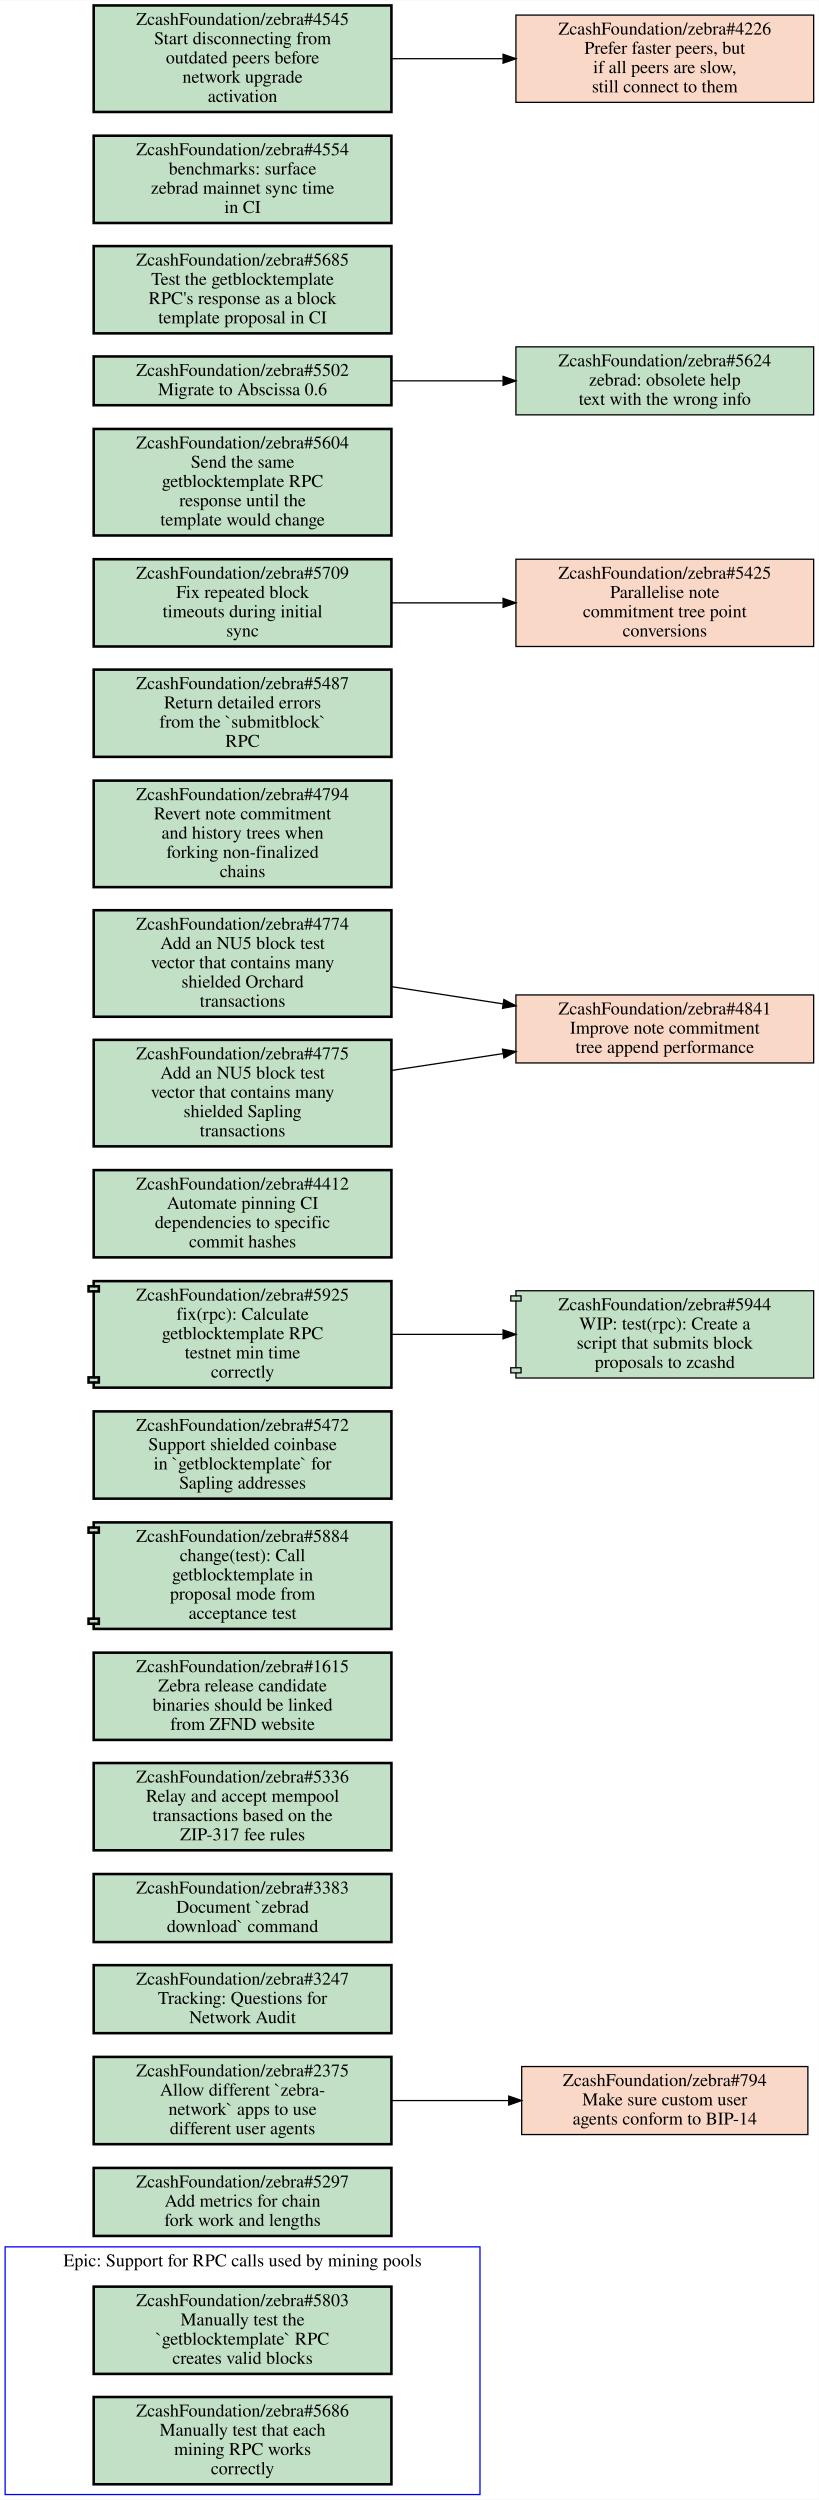
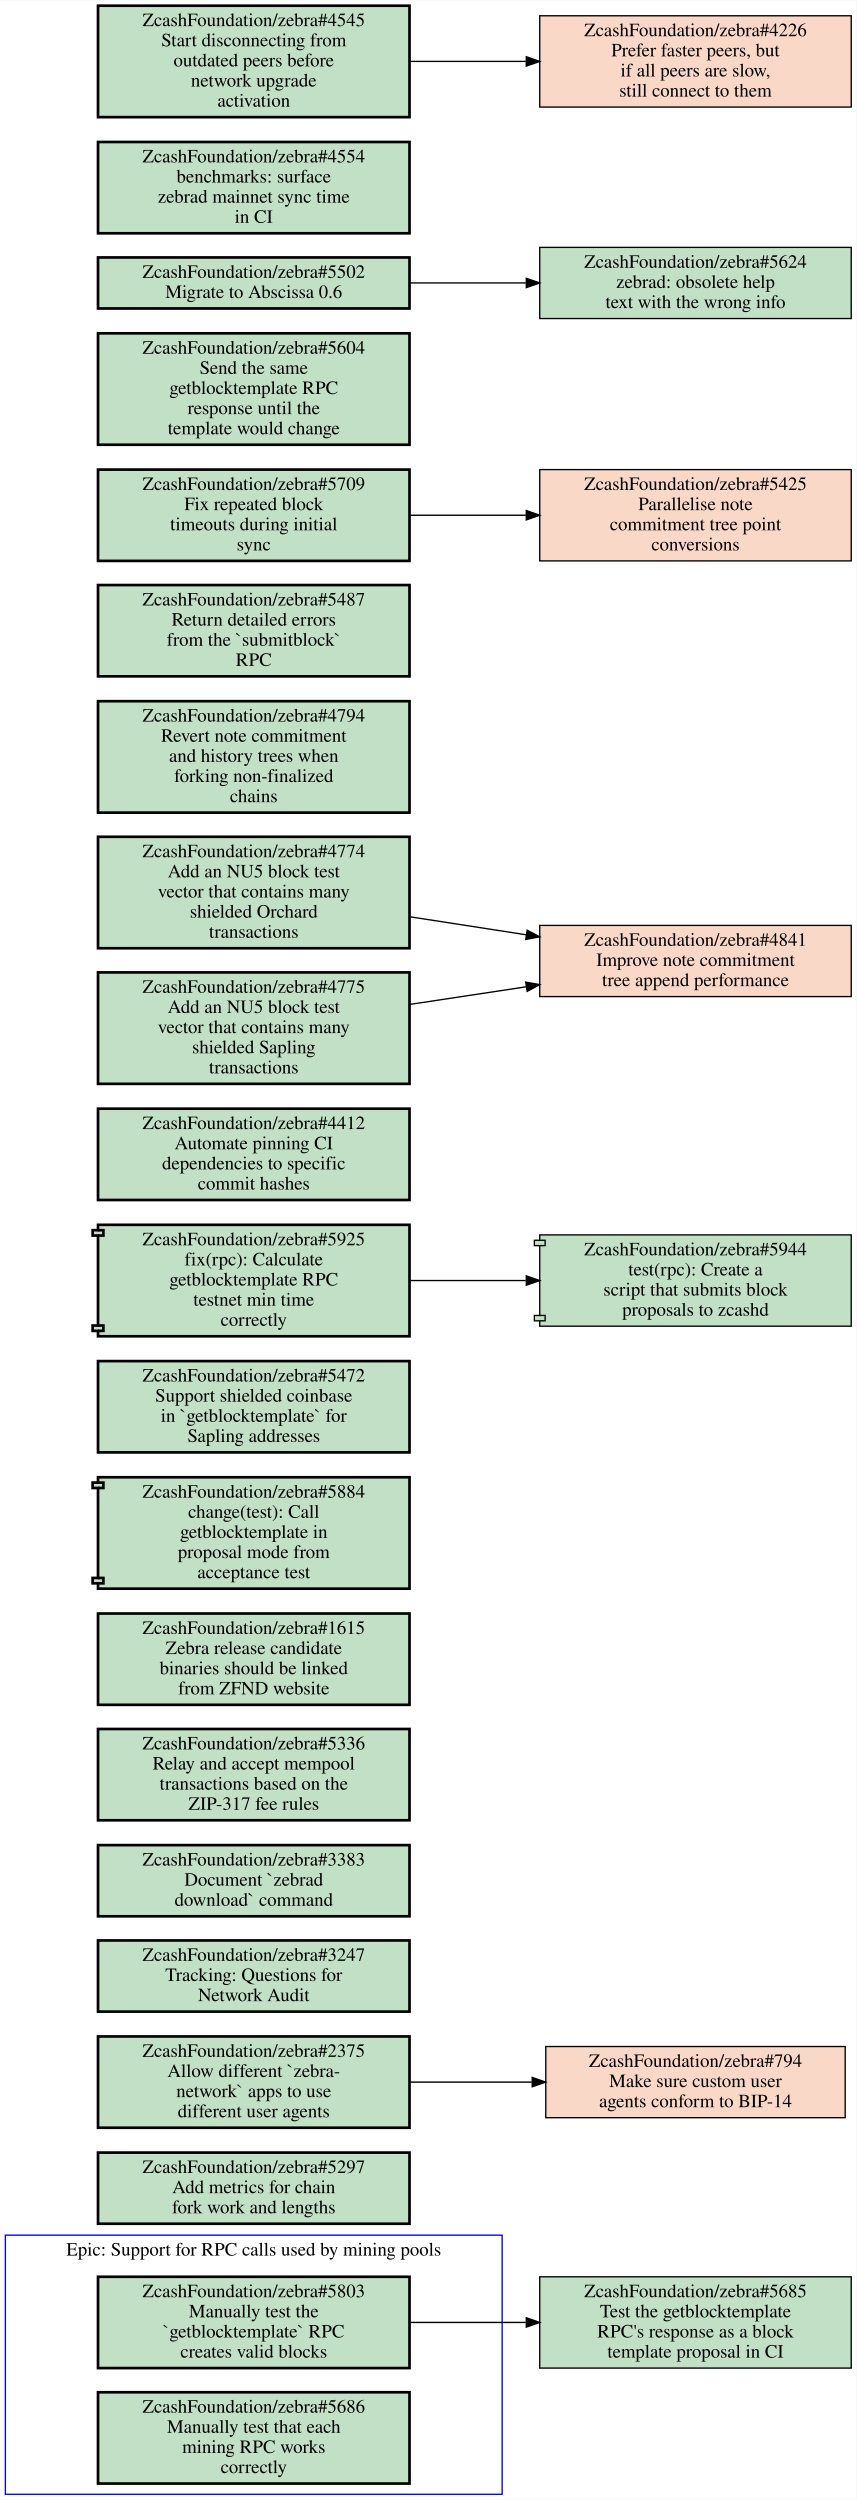
- <svg xmlns="http://www.w3.org/2000/svg" xmlns:xlink="http://www.w3.org/1999/xlink" width="638pt" height="1948pt" viewBox="0.00 0.00 638.00 1947.50">
-   <g id="graph0" class="graph" transform="scale(1 1) rotate(0) translate(4 1943.5)">
-     <polygon fill="#ffffff" stroke="transparent" points="-4,4 -4,-1943.5 634,-1943.5 634,4 -4,4" />
+ <svg xmlns="http://www.w3.org/2000/svg" xmlns:xlink="http://www.w3.org/1999/xlink" width="638pt" height="1862pt" viewBox="0.00 0.00 638.00 1861.50">
+   <g id="graph0" class="graph" transform="scale(1 1) rotate(0) translate(4 1857.5)">
+     <polygon fill="#ffffff" stroke="transparent" points="-4,4 -4,-1857.5 634,-1857.5 634,4 -4,4" />
    <g id="clust1" class="cluster">
      <polygon fill="none" stroke="#0000ff" points="0,0 0,-193 370,-193 370,0 0,0" />
      <text text-anchor="middle" x="185" y="-177.8" font-family="Times,serif" font-size="14.00" fill="#000000">Epic: Support for RPC calls used by mining pools</text>
    </g>
    <g id="node1" class="node open">
      <g id="a_node1">
        <a xlink:href="https://github.com/ZcashFoundation/zebra/issues/5803" xlink:title="ZcashFoundation/zebra#5803&#10;Manually test the&#10;`getblocktemplate` RPC&#10;creates valid blocks" target="_blank">
          <polygon fill="#c2e0c6" stroke="#000000" stroke-width="2" points="301,-162 69,-162 69,-94 301,-94 301,-162" />
          <text text-anchor="middle" x="185" y="-146.8" font-family="Times,serif" font-size="14.00" fill="#000000">ZcashFoundation/zebra#5803</text>
          <text text-anchor="middle" x="185" y="-131.8" font-family="Times,serif" font-size="14.00" fill="#000000">Manually test the</text>
          <text text-anchor="middle" x="185" y="-116.8" font-family="Times,serif" font-size="14.00" fill="#000000">`getblocktemplate` RPC</text>
          <text text-anchor="middle" x="185" y="-101.8" font-family="Times,serif" font-size="14.00" fill="#000000">creates valid blocks</text>
        </a>
      </g>
    </g>
+     <g id="node3" class="node open">
+       <g id="a_node3">
+         <a xlink:href="https://github.com/ZcashFoundation/zebra/issues/5685" xlink:title="ZcashFoundation/zebra#5685&#10;Test the getblocktemplate&#10;RPC's response as a block&#10;template proposal in CI" target="_blank">
+           <polygon fill="#c2e0c6" stroke="#000000" points="630,-162 398,-162 398,-94 630,-94 630,-162" />
+           <text text-anchor="middle" x="514" y="-146.8" font-family="Times,serif" font-size="14.00" fill="#000000">ZcashFoundation/zebra#5685</text>
+           <text text-anchor="middle" x="514" y="-131.8" font-family="Times,serif" font-size="14.00" fill="#000000">Test the getblocktemplate</text>
+           <text text-anchor="middle" x="514" y="-116.8" font-family="Times,serif" font-size="14.00" fill="#000000">RPC's response as a block</text>
+           <text text-anchor="middle" x="514" y="-101.8" font-family="Times,serif" font-size="14.00" fill="#000000">template proposal in CI</text>
+         </a>
+       </g>
+     </g>
+     <g id="edge1" class="edge">
+       <path fill="none" stroke="#000000" d="M301.46,-128C329.36,-128 359.29,-128 387.62,-128" />
+       <polygon fill="#000000" stroke="#000000" points="387.98,-131.5 397.98,-128 387.98,-124.5 387.98,-131.5" />
+     </g>
    <g id="node2" class="node open">
      <g id="a_node2">
        <a xlink:href="https://github.com/ZcashFoundation/zebra/issues/5686" xlink:title="ZcashFoundation/zebra#5686&#10;Manually test that each&#10;mining RPC works&#10;correctly" target="_blank">
          <polygon fill="#c2e0c6" stroke="#000000" stroke-width="2" points="301,-76 69,-76 69,-8 301,-8 301,-76" />
          <text text-anchor="middle" x="185" y="-60.8" font-family="Times,serif" font-size="14.00" fill="#000000">ZcashFoundation/zebra#5686</text>
          <text text-anchor="middle" x="185" y="-45.8" font-family="Times,serif" font-size="14.00" fill="#000000">Manually test that each</text>
          <text text-anchor="middle" x="185" y="-30.8" font-family="Times,serif" font-size="14.00" fill="#000000">mining RPC works</text>
          <text text-anchor="middle" x="185" y="-15.8" font-family="Times,serif" font-size="14.00" fill="#000000">correctly</text>
        </a>
      </g>
    </g>
-     <g id="node3" class="node open">
-       <g id="a_node3">
+     <g id="node4" class="node open">
+       <g id="a_node4">
        <a xlink:href="https://github.com/ZcashFoundation/zebra/issues/5297" xlink:title="ZcashFoundation/zebra#5297&#10;Add metrics for chain&#10;fork work and lengths" target="_blank">
          <polygon fill="#c2e0c6" stroke="#000000" stroke-width="2" points="301,-254.5 69,-254.5 69,-201.5 301,-201.5 301,-254.5" />
          <text text-anchor="middle" x="185" y="-239.3" font-family="Times,serif" font-size="14.00" fill="#000000">ZcashFoundation/zebra#5297</text>
          <text text-anchor="middle" x="185" y="-224.3" font-family="Times,serif" font-size="14.00" fill="#000000">Add metrics for chain</text>
          <text text-anchor="middle" x="185" y="-209.3" font-family="Times,serif" font-size="14.00" fill="#000000">fork work and lengths</text>
        </a>
      </g>
    </g>
-     <g id="node4" class="node open">
-       <g id="a_node4">
+     <g id="node5" class="node open">
+       <g id="a_node5">
        <a xlink:href="https://github.com/ZcashFoundation/zebra/issues/2375" xlink:title="ZcashFoundation/zebra#2375&#10;Allow different `zebra-&#10;network` apps to use&#10;different user agents" target="_blank">
          <polygon fill="#c2e0c6" stroke="#000000" stroke-width="2" points="301,-341 69,-341 69,-273 301,-273 301,-341" />
          <text text-anchor="middle" x="185" y="-325.8" font-family="Times,serif" font-size="14.00" fill="#000000">ZcashFoundation/zebra#2375</text>
          <text text-anchor="middle" x="185" y="-310.8" font-family="Times,serif" font-size="14.00" fill="#000000">Allow different `zebra-</text>
          <text text-anchor="middle" x="185" y="-295.8" font-family="Times,serif" font-size="14.00" fill="#000000">network` apps to use</text>
          <text text-anchor="middle" x="185" y="-280.8" font-family="Times,serif" font-size="14.00" fill="#000000">different user agents</text>
        </a>
      </g>
    </g>
-     <g id="node5" class="node closed">
-       <g id="a_node5">
+     <g id="node6" class="node closed">
+       <g id="a_node6">
        <a xlink:href="https://github.com/ZcashFoundation/zebra/issues/794" xlink:title="ZcashFoundation/zebra#794&#10;Make sure custom user&#10;agents conform to BIP-14" target="_blank">
          <polygon fill="#fad8c7" stroke="#000000" points="625.5,-333.5 402.5,-333.5 402.5,-280.5 625.5,-280.5 625.5,-333.5" />
          <text text-anchor="middle" x="514" y="-318.3" font-family="Times,serif" font-size="14.00" fill="#000000">ZcashFoundation/zebra#794</text>
          <text text-anchor="middle" x="514" y="-303.3" font-family="Times,serif" font-size="14.00" fill="#000000">Make sure custom user</text>
          <text text-anchor="middle" x="514" y="-288.3" font-family="Times,serif" font-size="14.00" fill="#000000">agents conform to BIP-14</text>
        </a>
      </g>
    </g>
-     <g id="edge1" class="edge">
+     <g id="edge2" class="edge">
      <path fill="none" stroke="#000000" d="M301.46,-307C330.81,-307 362.39,-307 392.01,-307" />
      <polygon fill="#000000" stroke="#000000" points="392.39,-310.5 402.39,-307 392.39,-303.5 392.39,-310.5" />
    </g>
-     <g id="node6" class="node open">
-       <g id="a_node6">
+     <g id="node7" class="node open">
+       <g id="a_node7">
        <a xlink:href="https://github.com/ZcashFoundation/zebra/issues/3247" xlink:title="ZcashFoundation/zebra#3247&#10;Tracking: Questions for&#10;Network Audit" target="_blank">
          <polygon fill="#c2e0c6" stroke="#000000" stroke-width="2" points="301,-412.5 69,-412.5 69,-359.5 301,-359.5 301,-412.5" />
          <text text-anchor="middle" x="185" y="-397.3" font-family="Times,serif" font-size="14.00" fill="#000000">ZcashFoundation/zebra#3247</text>
          <text text-anchor="middle" x="185" y="-382.3" font-family="Times,serif" font-size="14.00" fill="#000000">Tracking: Questions for</text>
          <text text-anchor="middle" x="185" y="-367.3" font-family="Times,serif" font-size="14.00" fill="#000000">Network Audit</text>
        </a>
      </g>
    </g>
-     <g id="node7" class="node open">
-       <g id="a_node7">
+     <g id="node8" class="node open">
+       <g id="a_node8">
        <a xlink:href="https://github.com/ZcashFoundation/zebra/issues/3383" xlink:title="ZcashFoundation/zebra#3383&#10;Document `zebrad&#10;download` command" target="_blank">
          <polygon fill="#c2e0c6" stroke="#000000" stroke-width="2" points="301,-483.5 69,-483.5 69,-430.5 301,-430.5 301,-483.5" />
          <text text-anchor="middle" x="185" y="-468.3" font-family="Times,serif" font-size="14.00" fill="#000000">ZcashFoundation/zebra#3383</text>
          <text text-anchor="middle" x="185" y="-453.3" font-family="Times,serif" font-size="14.00" fill="#000000">Document `zebrad</text>
          <text text-anchor="middle" x="185" y="-438.3" font-family="Times,serif" font-size="14.00" fill="#000000">download` command</text>
        </a>
      </g>
    </g>
-     <g id="node8" class="node open">
-       <g id="a_node8">
+     <g id="node9" class="node open">
+       <g id="a_node9">
        <a xlink:href="https://github.com/ZcashFoundation/zebra/issues/5336" xlink:title="ZcashFoundation/zebra#5336&#10;Relay and accept mempool&#10;transactions based on the&#10;ZIP-317 fee rules" target="_blank">
          <polygon fill="#c2e0c6" stroke="#000000" stroke-width="2" points="301,-570 69,-570 69,-502 301,-502 301,-570" />
          <text text-anchor="middle" x="185" y="-554.8" font-family="Times,serif" font-size="14.00" fill="#000000">ZcashFoundation/zebra#5336</text>
          <text text-anchor="middle" x="185" y="-539.8" font-family="Times,serif" font-size="14.00" fill="#000000">Relay and accept mempool</text>
          <text text-anchor="middle" x="185" y="-524.8" font-family="Times,serif" font-size="14.00" fill="#000000">transactions based on the</text>
          <text text-anchor="middle" x="185" y="-509.8" font-family="Times,serif" font-size="14.00" fill="#000000">ZIP-317 fee rules</text>
        </a>
      </g>
    </g>
-     <g id="node9" class="node open">
-       <g id="a_node9">
+     <g id="node10" class="node open">
+       <g id="a_node10">
        <a xlink:href="https://github.com/ZcashFoundation/zebra/issues/1615" xlink:title="ZcashFoundation/zebra#1615&#10;Zebra release candidate&#10;binaries should be linked&#10;from ZFND website" target="_blank">
          <polygon fill="#c2e0c6" stroke="#000000" stroke-width="2" points="301,-656 69,-656 69,-588 301,-588 301,-656" />
          <text text-anchor="middle" x="185" y="-640.8" font-family="Times,serif" font-size="14.00" fill="#000000">ZcashFoundation/zebra#1615</text>
          <text text-anchor="middle" x="185" y="-625.8" font-family="Times,serif" font-size="14.00" fill="#000000">Zebra release candidate</text>
          <text text-anchor="middle" x="185" y="-610.8" font-family="Times,serif" font-size="14.00" fill="#000000">binaries should be linked</text>
          <text text-anchor="middle" x="185" y="-595.8" font-family="Times,serif" font-size="14.00" fill="#000000">from ZFND website</text>
        </a>
      </g>
    </g>
-     <g id="node10" class="node open">
-       <g id="a_node10">
+     <g id="node11" class="node open">
+       <g id="a_node11">
        <a xlink:href="https://github.com/ZcashFoundation/zebra/pull/5884" xlink:title="ZcashFoundation/zebra#5884&#10;change(test): Call&#10;getblocktemplate in&#10;proposal mode from&#10;acceptance test" target="_blank">
          <polygon fill="#c2e0c6" stroke="#000000" stroke-width="2" points="301,-757.5 69,-757.5 69,-753.5 65,-753.5 65,-749.5 69,-749.5 69,-682.5 65,-682.5 65,-678.5 69,-678.5 69,-674.5 301,-674.5 301,-757.5" />
          <polyline fill="none" stroke="#000000" stroke-width="2" points="69,-753.5 73,-753.5 73,-749.5 69,-749.5 " />
          <polyline fill="none" stroke="#000000" stroke-width="2" points="69,-682.5 73,-682.5 73,-678.5 69,-678.5 " />
          <text text-anchor="middle" x="185" y="-742.3" font-family="Times,serif" font-size="14.00" fill="#000000">ZcashFoundation/zebra#5884</text>
          <text text-anchor="middle" x="185" y="-727.3" font-family="Times,serif" font-size="14.00" fill="#000000">change(test): Call</text>
          <text text-anchor="middle" x="185" y="-712.3" font-family="Times,serif" font-size="14.00" fill="#000000">getblocktemplate in</text>
          <text text-anchor="middle" x="185" y="-697.3" font-family="Times,serif" font-size="14.00" fill="#000000">proposal mode from</text>
          <text text-anchor="middle" x="185" y="-682.3" font-family="Times,serif" font-size="14.00" fill="#000000">acceptance test</text>
        </a>
      </g>
    </g>
-     <g id="node11" class="node open">
-       <g id="a_node11">
+     <g id="node12" class="node open">
+       <g id="a_node12">
        <a xlink:href="https://github.com/ZcashFoundation/zebra/issues/5472" xlink:title="ZcashFoundation/zebra#5472&#10;Support shielded coinbase&#10;in `getblocktemplate` for&#10;Sapling addresses" target="_blank">
          <polygon fill="#c2e0c6" stroke="#000000" stroke-width="2" points="301,-844 69,-844 69,-776 301,-776 301,-844" />
          <text text-anchor="middle" x="185" y="-828.8" font-family="Times,serif" font-size="14.00" fill="#000000">ZcashFoundation/zebra#5472</text>
          <text text-anchor="middle" x="185" y="-813.8" font-family="Times,serif" font-size="14.00" fill="#000000">Support shielded coinbase</text>
          <text text-anchor="middle" x="185" y="-798.8" font-family="Times,serif" font-size="14.00" fill="#000000">in `getblocktemplate` for</text>
          <text text-anchor="middle" x="185" y="-783.8" font-family="Times,serif" font-size="14.00" fill="#000000">Sapling addresses</text>
        </a>
      </g>
    </g>
-     <g id="node12" class="node open">
-       <g id="a_node12">
+     <g id="node13" class="node open">
+       <g id="a_node13">
        <a xlink:href="https://github.com/ZcashFoundation/zebra/pull/5925" xlink:title="ZcashFoundation/zebra#5925&#10;fix(rpc): Calculate&#10;getblocktemplate RPC&#10;testnet min time&#10;correctly" target="_blank">
          <polygon fill="#c2e0c6" stroke="#000000" stroke-width="2" points="301,-945.5 69,-945.5 69,-941.5 65,-941.5 65,-937.5 69,-937.5 69,-870.5 65,-870.5 65,-866.5 69,-866.5 69,-862.5 301,-862.5 301,-945.5" />
          <polyline fill="none" stroke="#000000" stroke-width="2" points="69,-941.5 73,-941.5 73,-937.5 69,-937.5 " />
          <polyline fill="none" stroke="#000000" stroke-width="2" points="69,-870.5 73,-870.5 73,-866.5 69,-866.5 " />
          <text text-anchor="middle" x="185" y="-930.3" font-family="Times,serif" font-size="14.00" fill="#000000">ZcashFoundation/zebra#5925</text>
          <text text-anchor="middle" x="185" y="-915.3" font-family="Times,serif" font-size="14.00" fill="#000000">fix(rpc): Calculate</text>
          <text text-anchor="middle" x="185" y="-900.3" font-family="Times,serif" font-size="14.00" fill="#000000">getblocktemplate RPC</text>
          <text text-anchor="middle" x="185" y="-885.3" font-family="Times,serif" font-size="14.00" fill="#000000">testnet min time</text>
          <text text-anchor="middle" x="185" y="-870.3" font-family="Times,serif" font-size="14.00" fill="#000000">correctly</text>
        </a>
      </g>
    </g>
-     <g id="node13" class="node open">
-       <g id="a_node13">
-         <a xlink:href="https://github.com/ZcashFoundation/zebra/pull/5944" xlink:title="ZcashFoundation/zebra#5944&#10;WIP: test(rpc): Create a&#10;script that submits block&#10;proposals to zcashd" target="_blank">
+     <g id="node14" class="node open">
+       <g id="a_node14">
+         <a xlink:href="https://github.com/ZcashFoundation/zebra/pull/5944" xlink:title="ZcashFoundation/zebra#5944&#10;test(rpc): Create a&#10;script that submits block&#10;proposals to zcashd" target="_blank">
          <polygon fill="#c2e0c6" stroke="#000000" points="630,-938 398,-938 398,-934 394,-934 394,-930 398,-930 398,-878 394,-878 394,-874 398,-874 398,-870 630,-870 630,-938" />
          <polyline fill="none" stroke="#000000" points="398,-934 402,-934 402,-930 398,-930 " />
          <polyline fill="none" stroke="#000000" points="398,-878 402,-878 402,-874 398,-874 " />
          <text text-anchor="middle" x="514" y="-922.8" font-family="Times,serif" font-size="14.00" fill="#000000">ZcashFoundation/zebra#5944</text>
-           <text text-anchor="middle" x="514" y="-907.8" font-family="Times,serif" font-size="14.00" fill="#000000">WIP: test(rpc): Create a</text>
+           <text text-anchor="middle" x="514" y="-907.8" font-family="Times,serif" font-size="14.00" fill="#000000">test(rpc): Create a</text>
          <text text-anchor="middle" x="514" y="-892.8" font-family="Times,serif" font-size="14.00" fill="#000000">script that submits block</text>
          <text text-anchor="middle" x="514" y="-877.8" font-family="Times,serif" font-size="14.00" fill="#000000">proposals to zcashd</text>
        </a>
      </g>
    </g>
-     <g id="edge2" class="edge">
+     <g id="edge3" class="edge">
      <path fill="none" stroke="#000000" d="M301.46,-904C329.36,-904 359.29,-904 387.62,-904" />
      <polygon fill="#000000" stroke="#000000" points="387.98,-907.5 397.98,-904 387.98,-900.5 387.98,-907.5" />
    </g>
-     <g id="node14" class="node open">
-       <g id="a_node14">
+     <g id="node15" class="node open">
+       <g id="a_node15">
        <a xlink:href="https://github.com/ZcashFoundation/zebra/issues/4412" xlink:title="ZcashFoundation/zebra#4412&#10;Automate pinning CI&#10;dependencies to specific&#10;commit hashes" target="_blank">
          <polygon fill="#c2e0c6" stroke="#000000" stroke-width="2" points="301,-1032 69,-1032 69,-964 301,-964 301,-1032" />
          <text text-anchor="middle" x="185" y="-1016.8" font-family="Times,serif" font-size="14.00" fill="#000000">ZcashFoundation/zebra#4412</text>
          <text text-anchor="middle" x="185" y="-1001.8" font-family="Times,serif" font-size="14.00" fill="#000000">Automate pinning CI</text>
          <text text-anchor="middle" x="185" y="-986.8" font-family="Times,serif" font-size="14.00" fill="#000000">dependencies to specific</text>
          <text text-anchor="middle" x="185" y="-971.8" font-family="Times,serif" font-size="14.00" fill="#000000">commit hashes</text>
        </a>
      </g>
    </g>
-     <g id="node15" class="node closed">
-       <g id="a_node15">
+     <g id="node16" class="node closed">
+       <g id="a_node16">
        <a xlink:href="https://github.com/ZcashFoundation/zebra/issues/4841" xlink:title="ZcashFoundation/zebra#4841&#10;Improve note commitment&#10;tree append performance" target="_blank">
          <polygon fill="#fad8c7" stroke="#000000" points="630,-1168.5 398,-1168.5 398,-1115.5 630,-1115.5 630,-1168.5" />
          <text text-anchor="middle" x="514" y="-1153.3" font-family="Times,serif" font-size="14.00" fill="#000000">ZcashFoundation/zebra#4841</text>
          <text text-anchor="middle" x="514" y="-1138.3" font-family="Times,serif" font-size="14.00" fill="#000000">Improve note commitment</text>
          <text text-anchor="middle" x="514" y="-1123.3" font-family="Times,serif" font-size="14.00" fill="#000000">tree append performance</text>
        </a>
      </g>
    </g>
-     <g id="node16" class="node open">
-       <g id="a_node16">
+     <g id="node17" class="node open">
+       <g id="a_node17">
        <a xlink:href="https://github.com/ZcashFoundation/zebra/issues/4794" xlink:title="ZcashFoundation/zebra#4794&#10;Revert note commitment&#10;and history trees when&#10;forking non-finalized&#10;chains" target="_blank">
          <polygon fill="#c2e0c6" stroke="#000000" stroke-width="2" points="301,-1335.5 69,-1335.5 69,-1252.5 301,-1252.5 301,-1335.5" />
          <text text-anchor="middle" x="185" y="-1320.3" font-family="Times,serif" font-size="14.00" fill="#000000">ZcashFoundation/zebra#4794</text>
          <text text-anchor="middle" x="185" y="-1305.3" font-family="Times,serif" font-size="14.00" fill="#000000">Revert note commitment</text>
          <text text-anchor="middle" x="185" y="-1290.3" font-family="Times,serif" font-size="14.00" fill="#000000">and history trees when</text>
          <text text-anchor="middle" x="185" y="-1275.3" font-family="Times,serif" font-size="14.00" fill="#000000">forking non-finalized</text>
          <text text-anchor="middle" x="185" y="-1260.3" font-family="Times,serif" font-size="14.00" fill="#000000">chains</text>
        </a>
      </g>
    </g>
-     <g id="node17" class="node open">
-       <g id="a_node17">
+     <g id="node18" class="node open">
+       <g id="a_node18">
        <a xlink:href="https://github.com/ZcashFoundation/zebra/issues/5487" xlink:title="ZcashFoundation/zebra#5487&#10;Return detailed errors&#10;from the `submitblock`&#10;RPC" target="_blank">
          <polygon fill="#c2e0c6" stroke="#000000" stroke-width="2" points="301,-1422 69,-1422 69,-1354 301,-1354 301,-1422" />
          <text text-anchor="middle" x="185" y="-1406.8" font-family="Times,serif" font-size="14.00" fill="#000000">ZcashFoundation/zebra#5487</text>
          <text text-anchor="middle" x="185" y="-1391.8" font-family="Times,serif" font-size="14.00" fill="#000000">Return detailed errors</text>
          <text text-anchor="middle" x="185" y="-1376.8" font-family="Times,serif" font-size="14.00" fill="#000000">from the `submitblock`</text>
          <text text-anchor="middle" x="185" y="-1361.8" font-family="Times,serif" font-size="14.00" fill="#000000">RPC</text>
        </a>
      </g>
    </g>
-     <g id="node18" class="node open">
-       <g id="a_node18">
+     <g id="node19" class="node open">
+       <g id="a_node19">
        <a xlink:href="https://github.com/ZcashFoundation/zebra/issues/5709" xlink:title="ZcashFoundation/zebra#5709&#10;Fix repeated block&#10;timeouts during initial&#10;sync" target="_blank">
          <polygon fill="#c2e0c6" stroke="#000000" stroke-width="2" points="301,-1508 69,-1508 69,-1440 301,-1440 301,-1508" />
          <text text-anchor="middle" x="185" y="-1492.8" font-family="Times,serif" font-size="14.00" fill="#000000">ZcashFoundation/zebra#5709</text>
          <text text-anchor="middle" x="185" y="-1477.8" font-family="Times,serif" font-size="14.00" fill="#000000">Fix repeated block</text>
          <text text-anchor="middle" x="185" y="-1462.8" font-family="Times,serif" font-size="14.00" fill="#000000">timeouts during initial</text>
          <text text-anchor="middle" x="185" y="-1447.8" font-family="Times,serif" font-size="14.00" fill="#000000">sync</text>
        </a>
      </g>
    </g>
-     <g id="node19" class="node closed">
-       <g id="a_node19">
+     <g id="node20" class="node closed">
+       <g id="a_node20">
        <a xlink:href="https://github.com/ZcashFoundation/zebra/issues/5425" xlink:title="ZcashFoundation/zebra#5425&#10;Parallelise note&#10;commitment tree point&#10;conversions" target="_blank">
          <polygon fill="#fad8c7" stroke="#000000" points="630,-1508 398,-1508 398,-1440 630,-1440 630,-1508" />
          <text text-anchor="middle" x="514" y="-1492.8" font-family="Times,serif" font-size="14.00" fill="#000000">ZcashFoundation/zebra#5425</text>
          <text text-anchor="middle" x="514" y="-1477.8" font-family="Times,serif" font-size="14.00" fill="#000000">Parallelise note</text>
          <text text-anchor="middle" x="514" y="-1462.8" font-family="Times,serif" font-size="14.00" fill="#000000">commitment tree point</text>
          <text text-anchor="middle" x="514" y="-1447.8" font-family="Times,serif" font-size="14.00" fill="#000000">conversions</text>
        </a>
      </g>
    </g>
-     <g id="edge3" class="edge">
+     <g id="edge4" class="edge">
      <path fill="none" stroke="#000000" d="M301.46,-1474C329.36,-1474 359.29,-1474 387.62,-1474" />
      <polygon fill="#000000" stroke="#000000" points="387.98,-1477.5 397.98,-1474 387.98,-1470.5 387.98,-1477.5" />
    </g>
-     <g id="node20" class="node open">
-       <g id="a_node20">
+     <g id="node21" class="node open">
+       <g id="a_node21">
        <a xlink:href="https://github.com/ZcashFoundation/zebra/issues/4774" xlink:title="ZcashFoundation/zebra#4774&#10;Add an NU5 block test&#10;vector that contains many&#10;shielded Orchard&#10;transactions" target="_blank">
          <polygon fill="#c2e0c6" stroke="#000000" stroke-width="2" points="301,-1234.5 69,-1234.5 69,-1151.5 301,-1151.5 301,-1234.5" />
          <text text-anchor="middle" x="185" y="-1219.3" font-family="Times,serif" font-size="14.00" fill="#000000">ZcashFoundation/zebra#4774</text>
          <text text-anchor="middle" x="185" y="-1204.3" font-family="Times,serif" font-size="14.00" fill="#000000">Add an NU5 block test</text>
          <text text-anchor="middle" x="185" y="-1189.3" font-family="Times,serif" font-size="14.00" fill="#000000">vector that contains many</text>
          <text text-anchor="middle" x="185" y="-1174.3" font-family="Times,serif" font-size="14.00" fill="#000000">shielded Orchard</text>
          <text text-anchor="middle" x="185" y="-1159.3" font-family="Times,serif" font-size="14.00" fill="#000000">transactions</text>
        </a>
      </g>
    </g>
-     <g id="edge4" class="edge">
+     <g id="edge5" class="edge">
      <path fill="none" stroke="#000000" d="M301.46,-1174.9C329.48,-1170.6 359.55,-1165.9 387.99,-1161.5" />
      <polygon fill="#000000" stroke="#000000" points="388.611,-1164.946 397.98,-1160 387.571,-1158.024 388.611,-1164.946" />
    </g>
-     <g id="node21" class="node open">
-       <g id="a_node21">
+     <g id="node22" class="node open">
+       <g id="a_node22">
        <a xlink:href="https://github.com/ZcashFoundation/zebra/issues/4775" xlink:title="ZcashFoundation/zebra#4775&#10;Add an NU5 block test&#10;vector that contains many&#10;shielded Sapling&#10;transactions" target="_blank">
          <polygon fill="#c2e0c6" stroke="#000000" stroke-width="2" points="301,-1133.5 69,-1133.5 69,-1050.5 301,-1050.5 301,-1133.5" />
          <text text-anchor="middle" x="185" y="-1118.3" font-family="Times,serif" font-size="14.00" fill="#000000">ZcashFoundation/zebra#4775</text>
          <text text-anchor="middle" x="185" y="-1103.3" font-family="Times,serif" font-size="14.00" fill="#000000">Add an NU5 block test</text>
          <text text-anchor="middle" x="185" y="-1088.3" font-family="Times,serif" font-size="14.00" fill="#000000">vector that contains many</text>
          <text text-anchor="middle" x="185" y="-1073.3" font-family="Times,serif" font-size="14.00" fill="#000000">shielded Sapling</text>
          <text text-anchor="middle" x="185" y="-1058.3" font-family="Times,serif" font-size="14.00" fill="#000000">transactions</text>
        </a>
      </g>
    </g>
-     <g id="edge5" class="edge">
+     <g id="edge6" class="edge">
      <path fill="none" stroke="#000000" d="M301.46,-1109.7C329.48,-1114 359.55,-1118.5 387.99,-1122.8" />
      <polygon fill="#000000" stroke="#000000" points="387.552,-1126.274 397.98,-1124.4 388.659,-1119.362 387.552,-1126.274" />
    </g>
-     <g id="node22" class="node open">
-       <g id="a_node22">
+     <g id="node23" class="node open">
+       <g id="a_node23">
        <a xlink:href="https://github.com/ZcashFoundation/zebra/issues/5604" xlink:title="ZcashFoundation/zebra#5604&#10;Send the same&#10;getblocktemplate RPC&#10;response until the&#10;template would change" target="_blank">
          <polygon fill="#c2e0c6" stroke="#000000" stroke-width="2" points="301,-1609.5 69,-1609.5 69,-1526.5 301,-1526.5 301,-1609.5" />
          <text text-anchor="middle" x="185" y="-1594.3" font-family="Times,serif" font-size="14.00" fill="#000000">ZcashFoundation/zebra#5604</text>
          <text text-anchor="middle" x="185" y="-1579.3" font-family="Times,serif" font-size="14.00" fill="#000000">Send the same</text>
          <text text-anchor="middle" x="185" y="-1564.3" font-family="Times,serif" font-size="14.00" fill="#000000">getblocktemplate RPC</text>
          <text text-anchor="middle" x="185" y="-1549.3" font-family="Times,serif" font-size="14.00" fill="#000000">response until the</text>
          <text text-anchor="middle" x="185" y="-1534.3" font-family="Times,serif" font-size="14.00" fill="#000000">template would change</text>
        </a>
      </g>
    </g>
-     <g id="node23" class="node open">
-       <g id="a_node23">
+     <g id="node24" class="node open">
+       <g id="a_node24">
        <a xlink:href="https://github.com/ZcashFoundation/zebra/issues/5502" xlink:title="ZcashFoundation/zebra#5502&#10;Migrate to Abscissa 0.6" target="_blank">
          <polygon fill="#c2e0c6" stroke="#000000" stroke-width="2" points="301,-1666 69,-1666 69,-1628 301,-1628 301,-1666" />
          <text text-anchor="middle" x="185" y="-1650.8" font-family="Times,serif" font-size="14.00" fill="#000000">ZcashFoundation/zebra#5502</text>
          <text text-anchor="middle" x="185" y="-1635.8" font-family="Times,serif" font-size="14.00" fill="#000000">Migrate to Abscissa 0.6</text>
        </a>
      </g>
    </g>
-     <g id="node24" class="node open">
-       <g id="a_node24">
+     <g id="node25" class="node open">
+       <g id="a_node25">
        <a xlink:href="https://github.com/ZcashFoundation/zebra/issues/5624" xlink:title="ZcashFoundation/zebra#5624&#10;zebrad: obsolete help&#10;text with the wrong info" target="_blank">
          <polygon fill="#c2e0c6" stroke="#000000" points="630,-1673.5 398,-1673.5 398,-1620.5 630,-1620.5 630,-1673.5" />
          <text text-anchor="middle" x="514" y="-1658.3" font-family="Times,serif" font-size="14.00" fill="#000000">ZcashFoundation/zebra#5624</text>
          <text text-anchor="middle" x="514" y="-1643.3" font-family="Times,serif" font-size="14.00" fill="#000000">zebrad: obsolete help</text>
          <text text-anchor="middle" x="514" y="-1628.3" font-family="Times,serif" font-size="14.00" fill="#000000">text with the wrong info</text>
        </a>
      </g>
    </g>
-     <g id="edge6" class="edge">
+     <g id="edge7" class="edge">
      <path fill="none" stroke="#000000" d="M301.46,-1647C329.36,-1647 359.29,-1647 387.62,-1647" />
      <polygon fill="#000000" stroke="#000000" points="387.98,-1650.5 397.98,-1647 387.98,-1643.5 387.98,-1650.5" />
-     </g>
-     <g id="node25" class="node open">
-       <g id="a_node25">
-         <a xlink:href="https://github.com/ZcashFoundation/zebra/issues/5685" xlink:title="ZcashFoundation/zebra#5685&#10;Test the getblocktemplate&#10;RPC's response as a block&#10;template proposal in CI" target="_blank">
-           <polygon fill="#c2e0c6" stroke="#000000" stroke-width="2" points="301,-1752 69,-1752 69,-1684 301,-1684 301,-1752" />
-           <text text-anchor="middle" x="185" y="-1736.8" font-family="Times,serif" font-size="14.00" fill="#000000">ZcashFoundation/zebra#5685</text>
-           <text text-anchor="middle" x="185" y="-1721.8" font-family="Times,serif" font-size="14.00" fill="#000000">Test the getblocktemplate</text>
-           <text text-anchor="middle" x="185" y="-1706.8" font-family="Times,serif" font-size="14.00" fill="#000000">RPC's response as a block</text>
-           <text text-anchor="middle" x="185" y="-1691.8" font-family="Times,serif" font-size="14.00" fill="#000000">template proposal in CI</text>
-         </a>
-       </g>
    </g>
    <g id="node26" class="node open">
      <g id="a_node26">
        <a xlink:href="https://github.com/ZcashFoundation/zebra/issues/4554" xlink:title="ZcashFoundation/zebra#4554&#10;benchmarks: surface&#10;zebrad mainnet sync time&#10;in CI" target="_blank">
-           <polygon fill="#c2e0c6" stroke="#000000" stroke-width="2" points="301,-1838 69,-1838 69,-1770 301,-1770 301,-1838" />
-           <text text-anchor="middle" x="185" y="-1822.8" font-family="Times,serif" font-size="14.00" fill="#000000">ZcashFoundation/zebra#4554</text>
-           <text text-anchor="middle" x="185" y="-1807.8" font-family="Times,serif" font-size="14.00" fill="#000000">benchmarks: surface</text>
-           <text text-anchor="middle" x="185" y="-1792.8" font-family="Times,serif" font-size="14.00" fill="#000000">zebrad mainnet sync time</text>
-           <text text-anchor="middle" x="185" y="-1777.8" font-family="Times,serif" font-size="14.00" fill="#000000">in CI</text>
+           <polygon fill="#c2e0c6" stroke="#000000" stroke-width="2" points="301,-1752 69,-1752 69,-1684 301,-1684 301,-1752" />
+           <text text-anchor="middle" x="185" y="-1736.8" font-family="Times,serif" font-size="14.00" fill="#000000">ZcashFoundation/zebra#4554</text>
+           <text text-anchor="middle" x="185" y="-1721.8" font-family="Times,serif" font-size="14.00" fill="#000000">benchmarks: surface</text>
+           <text text-anchor="middle" x="185" y="-1706.8" font-family="Times,serif" font-size="14.00" fill="#000000">zebrad mainnet sync time</text>
+           <text text-anchor="middle" x="185" y="-1691.8" font-family="Times,serif" font-size="14.00" fill="#000000">in CI</text>
        </a>
      </g>
    </g>
    <g id="node27" class="node open">
      <g id="a_node27">
        <a xlink:href="https://github.com/ZcashFoundation/zebra/issues/4545" xlink:title="ZcashFoundation/zebra#4545&#10;Start disconnecting from&#10;outdated peers before&#10;network upgrade&#10;activation" target="_blank">
-           <polygon fill="#c2e0c6" stroke="#000000" stroke-width="2" points="301,-1939.5 69,-1939.5 69,-1856.5 301,-1856.5 301,-1939.5" />
-           <text text-anchor="middle" x="185" y="-1924.3" font-family="Times,serif" font-size="14.00" fill="#000000">ZcashFoundation/zebra#4545</text>
-           <text text-anchor="middle" x="185" y="-1909.3" font-family="Times,serif" font-size="14.00" fill="#000000">Start disconnecting from</text>
-           <text text-anchor="middle" x="185" y="-1894.3" font-family="Times,serif" font-size="14.00" fill="#000000">outdated peers before</text>
-           <text text-anchor="middle" x="185" y="-1879.3" font-family="Times,serif" font-size="14.00" fill="#000000">network upgrade</text>
-           <text text-anchor="middle" x="185" y="-1864.3" font-family="Times,serif" font-size="14.00" fill="#000000">activation</text>
+           <polygon fill="#c2e0c6" stroke="#000000" stroke-width="2" points="301,-1853.5 69,-1853.5 69,-1770.5 301,-1770.5 301,-1853.5" />
+           <text text-anchor="middle" x="185" y="-1838.3" font-family="Times,serif" font-size="14.00" fill="#000000">ZcashFoundation/zebra#4545</text>
+           <text text-anchor="middle" x="185" y="-1823.3" font-family="Times,serif" font-size="14.00" fill="#000000">Start disconnecting from</text>
+           <text text-anchor="middle" x="185" y="-1808.3" font-family="Times,serif" font-size="14.00" fill="#000000">outdated peers before</text>
+           <text text-anchor="middle" x="185" y="-1793.3" font-family="Times,serif" font-size="14.00" fill="#000000">network upgrade</text>
+           <text text-anchor="middle" x="185" y="-1778.3" font-family="Times,serif" font-size="14.00" fill="#000000">activation</text>
        </a>
      </g>
    </g>
    <g id="node28" class="node closed">
      <g id="a_node28">
        <a xlink:href="https://github.com/ZcashFoundation/zebra/issues/4226" xlink:title="ZcashFoundation/zebra#4226&#10;Prefer faster peers, but&#10;if all peers are slow,&#10;still connect to them" target="_blank">
-           <polygon fill="#fad8c7" stroke="#000000" points="630,-1932 398,-1932 398,-1864 630,-1864 630,-1932" />
-           <text text-anchor="middle" x="514" y="-1916.8" font-family="Times,serif" font-size="14.00" fill="#000000">ZcashFoundation/zebra#4226</text>
-           <text text-anchor="middle" x="514" y="-1901.8" font-family="Times,serif" font-size="14.00" fill="#000000">Prefer faster peers, but</text>
-           <text text-anchor="middle" x="514" y="-1886.8" font-family="Times,serif" font-size="14.00" fill="#000000">if all peers are slow,</text>
-           <text text-anchor="middle" x="514" y="-1871.8" font-family="Times,serif" font-size="14.00" fill="#000000">still connect to them</text>
-         </a>
-       </g>
-     </g>
-     <g id="edge7" class="edge">
-       <path fill="none" stroke="#000000" d="M301.46,-1898C329.36,-1898 359.29,-1898 387.62,-1898" />
-       <polygon fill="#000000" stroke="#000000" points="387.98,-1901.5 397.98,-1898 387.98,-1894.5 387.98,-1901.5" />
+           <polygon fill="#fad8c7" stroke="#000000" points="630,-1846 398,-1846 398,-1778 630,-1778 630,-1846" />
+           <text text-anchor="middle" x="514" y="-1830.8" font-family="Times,serif" font-size="14.00" fill="#000000">ZcashFoundation/zebra#4226</text>
+           <text text-anchor="middle" x="514" y="-1815.8" font-family="Times,serif" font-size="14.00" fill="#000000">Prefer faster peers, but</text>
+           <text text-anchor="middle" x="514" y="-1800.8" font-family="Times,serif" font-size="14.00" fill="#000000">if all peers are slow,</text>
+           <text text-anchor="middle" x="514" y="-1785.8" font-family="Times,serif" font-size="14.00" fill="#000000">still connect to them</text>
+         </a>
+       </g>
+     </g>
+     <g id="edge8" class="edge">
+       <path fill="none" stroke="#000000" d="M301.46,-1812C329.36,-1812 359.29,-1812 387.62,-1812" />
+       <polygon fill="#000000" stroke="#000000" points="387.98,-1815.5 397.98,-1812 387.98,-1808.5 387.98,-1815.5" />
    </g>
  </g>
</svg>
